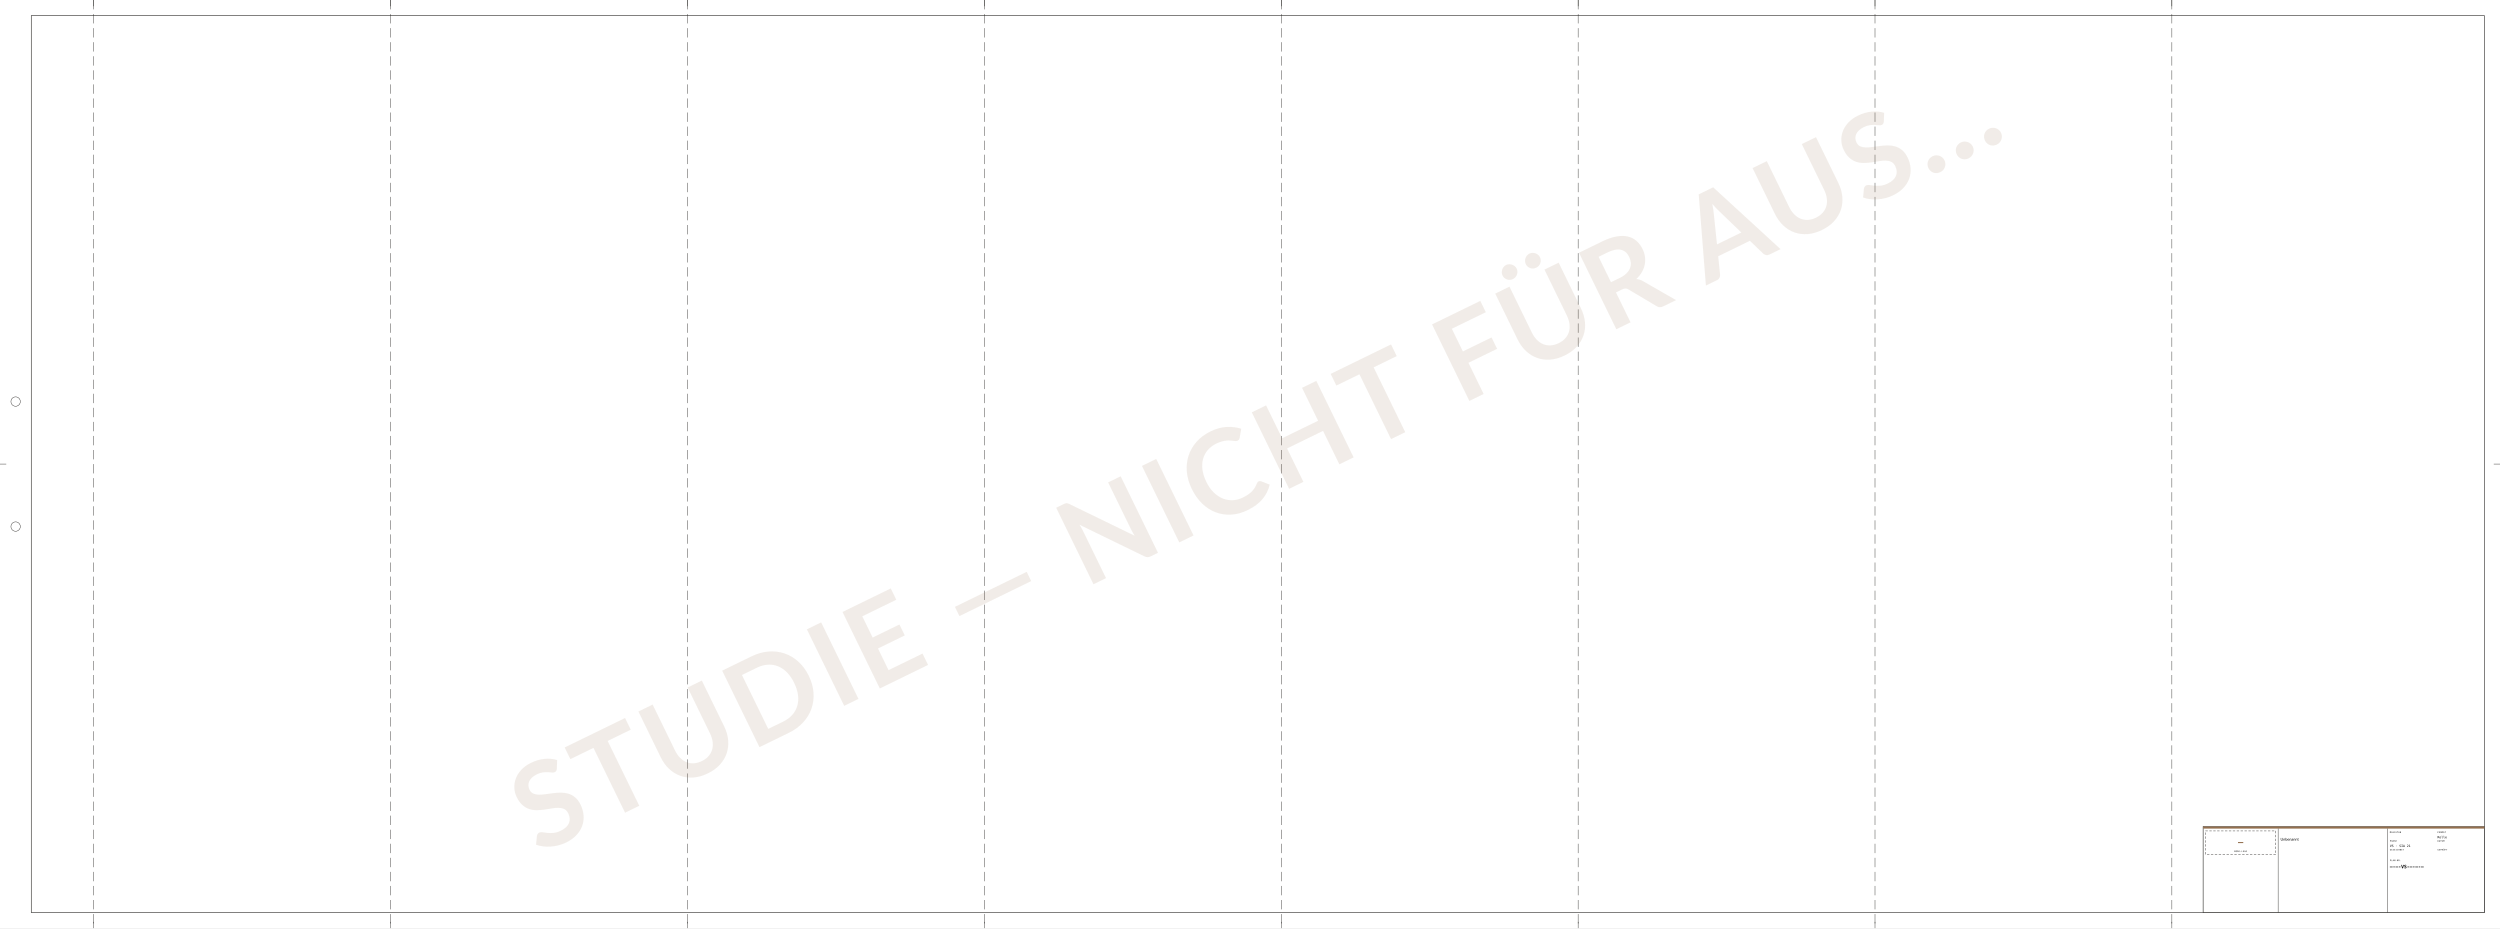
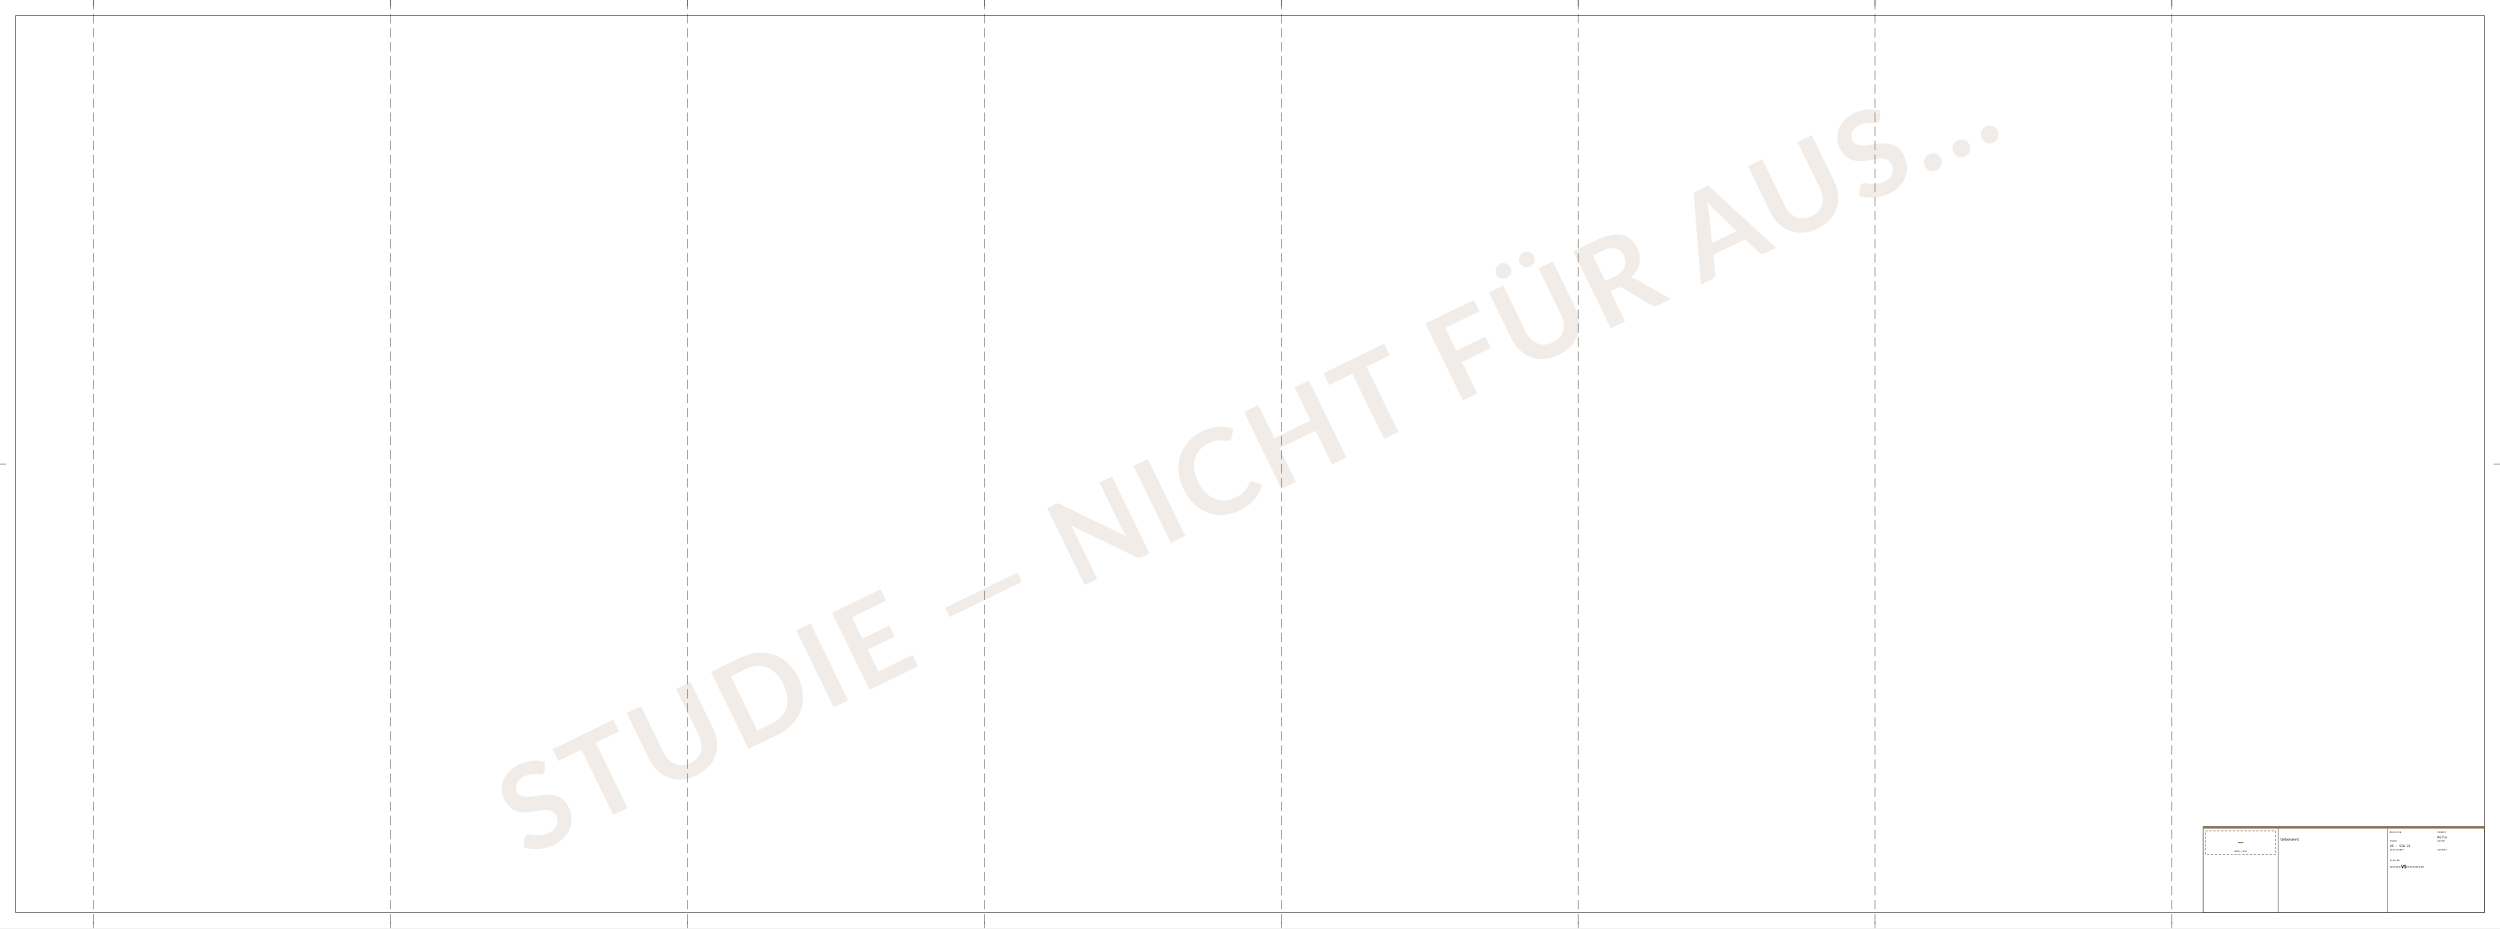
<svg xmlns="http://www.w3.org/2000/svg" width="1600mm" height="594mm" viewBox="0 0 1600 594" font-family="Helvetica, Arial, sans-serif">
  <rect width="1600" height="594" fill="white" />
  <g data-teil="blattlayout">
-     <rect x="20" y="10" width="1570" height="574" fill="none" stroke="#1A1815" stroke-width="0.35" />
+     <rect x="10" y="10" width="1580" height="574" fill="none" stroke="#1A1815" stroke-width="0.35" />
    <line x1="1390" y1="0" x2="1390" y2="4" stroke="#1A1815" stroke-width="0.25" />
    <line x1="1390" y1="590" x2="1390" y2="594" stroke="#1A1815" stroke-width="0.25" />
    <line x1="1200" y1="0" x2="1200" y2="4" stroke="#1A1815" stroke-width="0.25" />
    <line x1="1200" y1="590" x2="1200" y2="594" stroke="#1A1815" stroke-width="0.25" />
    <line x1="1010" y1="0" x2="1010" y2="4" stroke="#1A1815" stroke-width="0.25" />
    <line x1="1010" y1="590" x2="1010" y2="594" stroke="#1A1815" stroke-width="0.25" />
    <line x1="820" y1="0" x2="820" y2="4" stroke="#1A1815" stroke-width="0.25" />
    <line x1="820" y1="590" x2="820" y2="594" stroke="#1A1815" stroke-width="0.25" />
    <line x1="630" y1="0" x2="630" y2="4" stroke="#1A1815" stroke-width="0.25" />
    <line x1="630" y1="590" x2="630" y2="594" stroke="#1A1815" stroke-width="0.25" />
    <line x1="440" y1="0" x2="440" y2="4" stroke="#1A1815" stroke-width="0.25" />
    <line x1="440" y1="590" x2="440" y2="594" stroke="#1A1815" stroke-width="0.25" />
    <line x1="250" y1="0" x2="250" y2="4" stroke="#1A1815" stroke-width="0.25" />
    <line x1="250" y1="590" x2="250" y2="594" stroke="#1A1815" stroke-width="0.25" />
    <line x1="60" y1="0" x2="60" y2="4" stroke="#1A1815" stroke-width="0.25" />
    <line x1="60" y1="590" x2="60" y2="594" stroke="#1A1815" stroke-width="0.25" />
    <line x1="0" y1="297" x2="4" y2="297" stroke="#1A1815" stroke-width="0.25" />
    <line x1="1596" y1="297" x2="1600" y2="297" stroke="#1A1815" stroke-width="0.25" />
-     <circle cx="10" cy="257" r="3" fill="none" stroke="#1A1815" stroke-width="0.25" />
-     <circle cx="10" cy="337" r="3" fill="none" stroke="#1A1815" stroke-width="0.25" />
  </g>
  <g data-teil="leporello">
    <line x1="1390" y1="0" x2="1390" y2="594" stroke="#1A1815" stroke-width="0.25" stroke-dasharray="6 3" />
    <line x1="1200" y1="0" x2="1200" y2="594" stroke="#1A1815" stroke-width="0.25" stroke-dasharray="6 3" />
    <line x1="1010" y1="0" x2="1010" y2="594" stroke="#1A1815" stroke-width="0.25" stroke-dasharray="6 3" />
    <line x1="820" y1="0" x2="820" y2="594" stroke="#1A1815" stroke-width="0.25" stroke-dasharray="6 3" />
    <line x1="630" y1="0" x2="630" y2="594" stroke="#1A1815" stroke-width="0.25" stroke-dasharray="6 3" />
    <line x1="440" y1="0" x2="440" y2="594" stroke="#1A1815" stroke-width="0.25" stroke-dasharray="6 3" />
    <line x1="250" y1="0" x2="250" y2="594" stroke="#1A1815" stroke-width="0.25" stroke-dasharray="6 3" />
    <line x1="60" y1="0" x2="60" y2="594" stroke="#1A1815" stroke-width="0.25" stroke-dasharray="6 3" />
  </g>
  <g data-teil="blattlayout">
-     <g data-teil="wasserzeichen" opacity="0.13" transform="rotate(-26 805.00 297.00)">
-       <text x="805.00" y="297.00" text-anchor="middle" dominant-baseline="middle" font-weight="bold" font-family="'Lato', Helvetica, Arial, sans-serif" letter-spacing="0.04em" font-size="75.36" fill="#94704F">STUDIE — NICHT FÜR AUS…</text>
+     <g data-teil="wasserzeichen" opacity="0.13" transform="rotate(-26 800.00 297.00)">
+       <text x="800.00" y="297.00" text-anchor="middle" dominant-baseline="middle" font-weight="bold" font-family="'Lato', Helvetica, Arial, sans-serif" letter-spacing="0.04em" font-size="75.84" fill="#94704F">STUDIE — NICHT FÜR AUS…</text>
    </g>
  </g>
  <g data-teil="plankopf">
    <rect x="1410" y="529" width="180" height="55" fill="white" stroke="#1A1815" stroke-width="0.35" />
    <rect x="1410" y="529" width="180" height="1.3" fill="#94704F" />
    <line x1="1458" y1="530.3" x2="1458" y2="584" stroke="#1A1815" stroke-width="0.25" />
    <line x1="1528" y1="530.3" x2="1528" y2="584" stroke="#1A1815" stroke-width="0.25" />
    <rect x="1411.5" y="531.8" width="45" height="15" fill="none" stroke="#1A1815" stroke-width="0.25" stroke-dasharray="1.5 1" />
    <text x="1434.00" y="540.80" text-anchor="middle" font-family="'IBM Plex Mono', ui-monospace, monospace" font-size="5.6" font-feature-settings="'tnum'" font-weight="bold" fill="#94704F">—</text>
    <text x="1434.00" y="545.30" text-anchor="middle" font-family="'IBM Plex Mono', ui-monospace, monospace" font-size="1.3" font-feature-settings="'tnum'" letter-spacing="0.1em">BÜRO-LOGO</text>
    <text x="1459.50" y="538.00" text-anchor="start" font-family="'Lato', Helvetica, Arial, sans-serif" font-size="2.4">Unbenannt</text>
    <text x="1529.50" y="533.10" text-anchor="start" font-family="'IBM Plex Mono', ui-monospace, monospace" font-size="1.3" font-feature-settings="'tnum'" letter-spacing="0.1em">MASSSTAB</text>
    <text x="1560.00" y="533.10" text-anchor="start" font-family="'IBM Plex Mono', ui-monospace, monospace" font-size="1.3" font-feature-settings="'tnum'" letter-spacing="0.1em">FORMAT</text>
    <text x="1560.00" y="536.50" text-anchor="start" font-family="'IBM Plex Mono', ui-monospace, monospace" font-size="2" font-feature-settings="'tnum'">Rolle</text>
    <text x="1529.50" y="538.70" text-anchor="start" font-family="'IBM Plex Mono', ui-monospace, monospace" font-size="1.3" font-feature-settings="'tnum'" letter-spacing="0.1em">PHASE</text>
    <text x="1529.50" y="542.10" text-anchor="start" font-family="'IBM Plex Mono', ui-monospace, monospace" font-size="2" font-feature-settings="'tnum'">VS · SIA 21</text>
    <text x="1560.00" y="538.70" text-anchor="start" font-family="'IBM Plex Mono', ui-monospace, monospace" font-size="1.3" font-feature-settings="'tnum'" letter-spacing="0.1em">DATUM</text>
    <text x="1529.50" y="544.30" text-anchor="start" font-family="'IBM Plex Mono', ui-monospace, monospace" font-size="1.3" font-feature-settings="'tnum'" letter-spacing="0.1em">GEZEICHNET</text>
    <text x="1560.00" y="544.30" text-anchor="start" font-family="'IBM Plex Mono', ui-monospace, monospace" font-size="1.3" font-feature-settings="'tnum'" letter-spacing="0.1em">GEPRÜFT</text>
    <text x="1529.50" y="551.10" text-anchor="start" font-family="'IBM Plex Mono', ui-monospace, monospace" font-size="1.3" font-feature-settings="'tnum'" letter-spacing="0.1em">PLAN-NR.</text>
    <text x="1529.50" y="555.70" text-anchor="start" font-family="'IBM Plex Mono', ui-monospace, monospace" font-size="3" font-feature-settings="'tnum'" font-weight="bold">—-—-VS-—-—-—</text>
  </g>
</svg>
